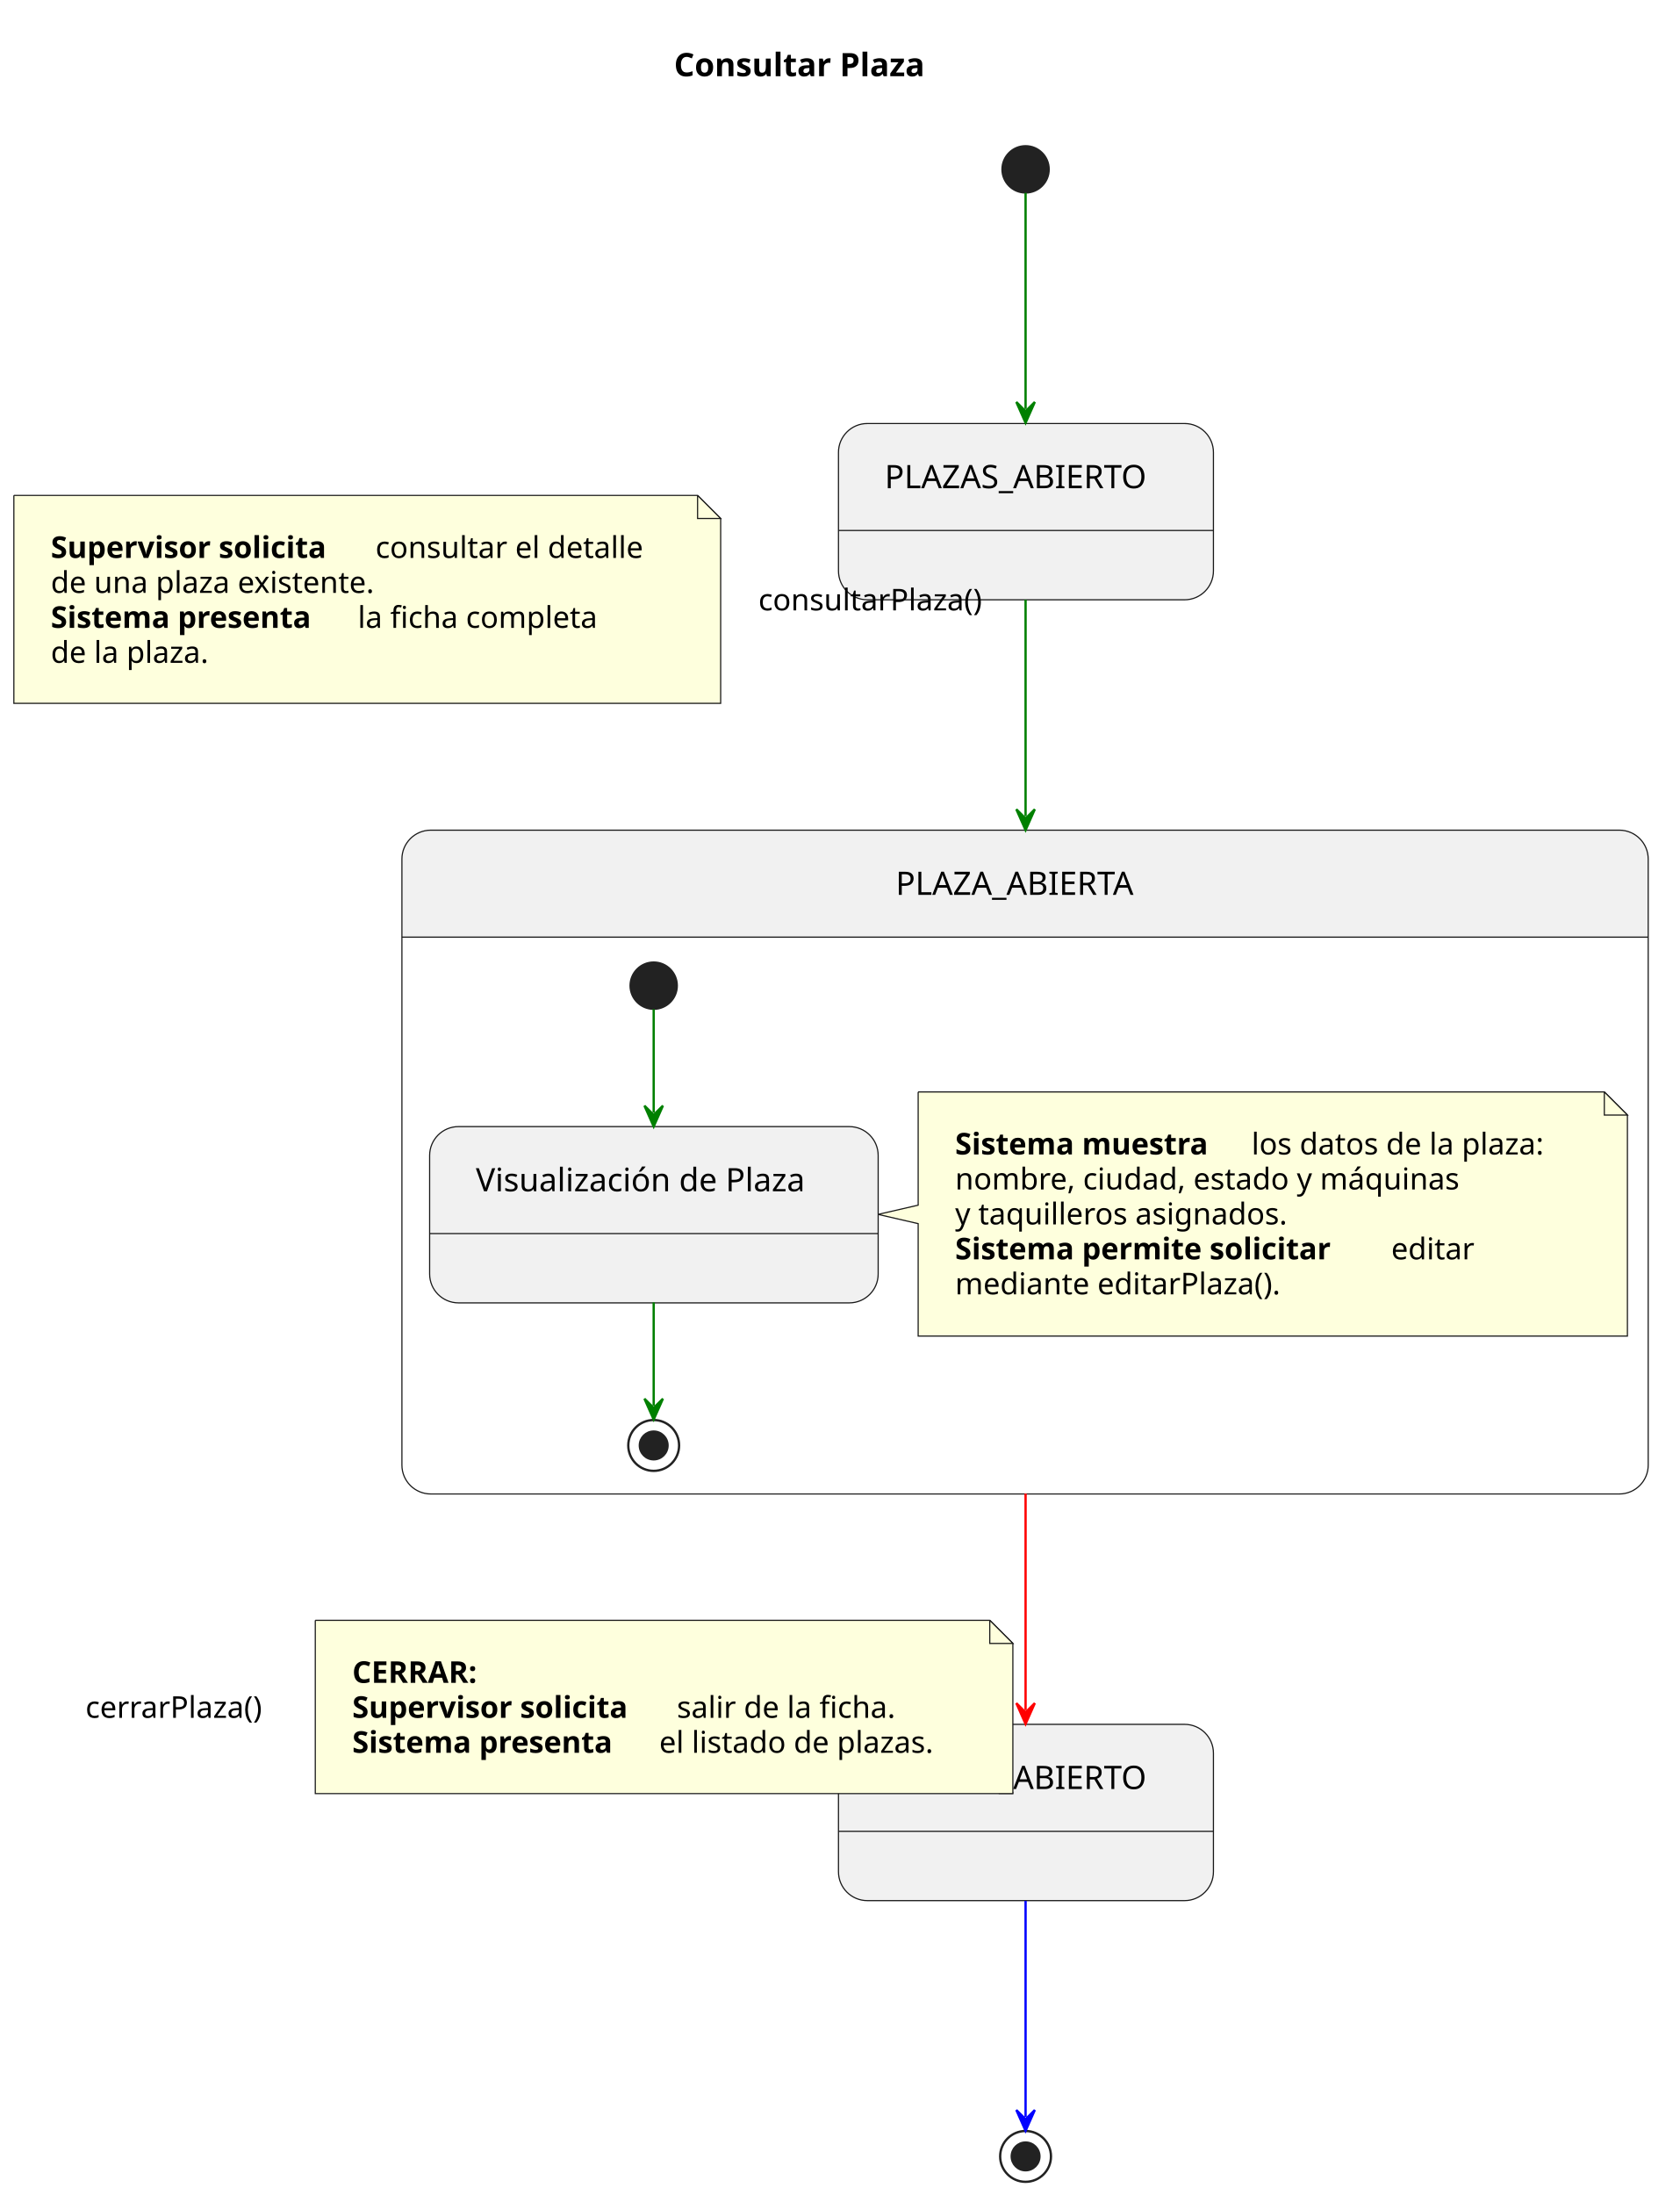
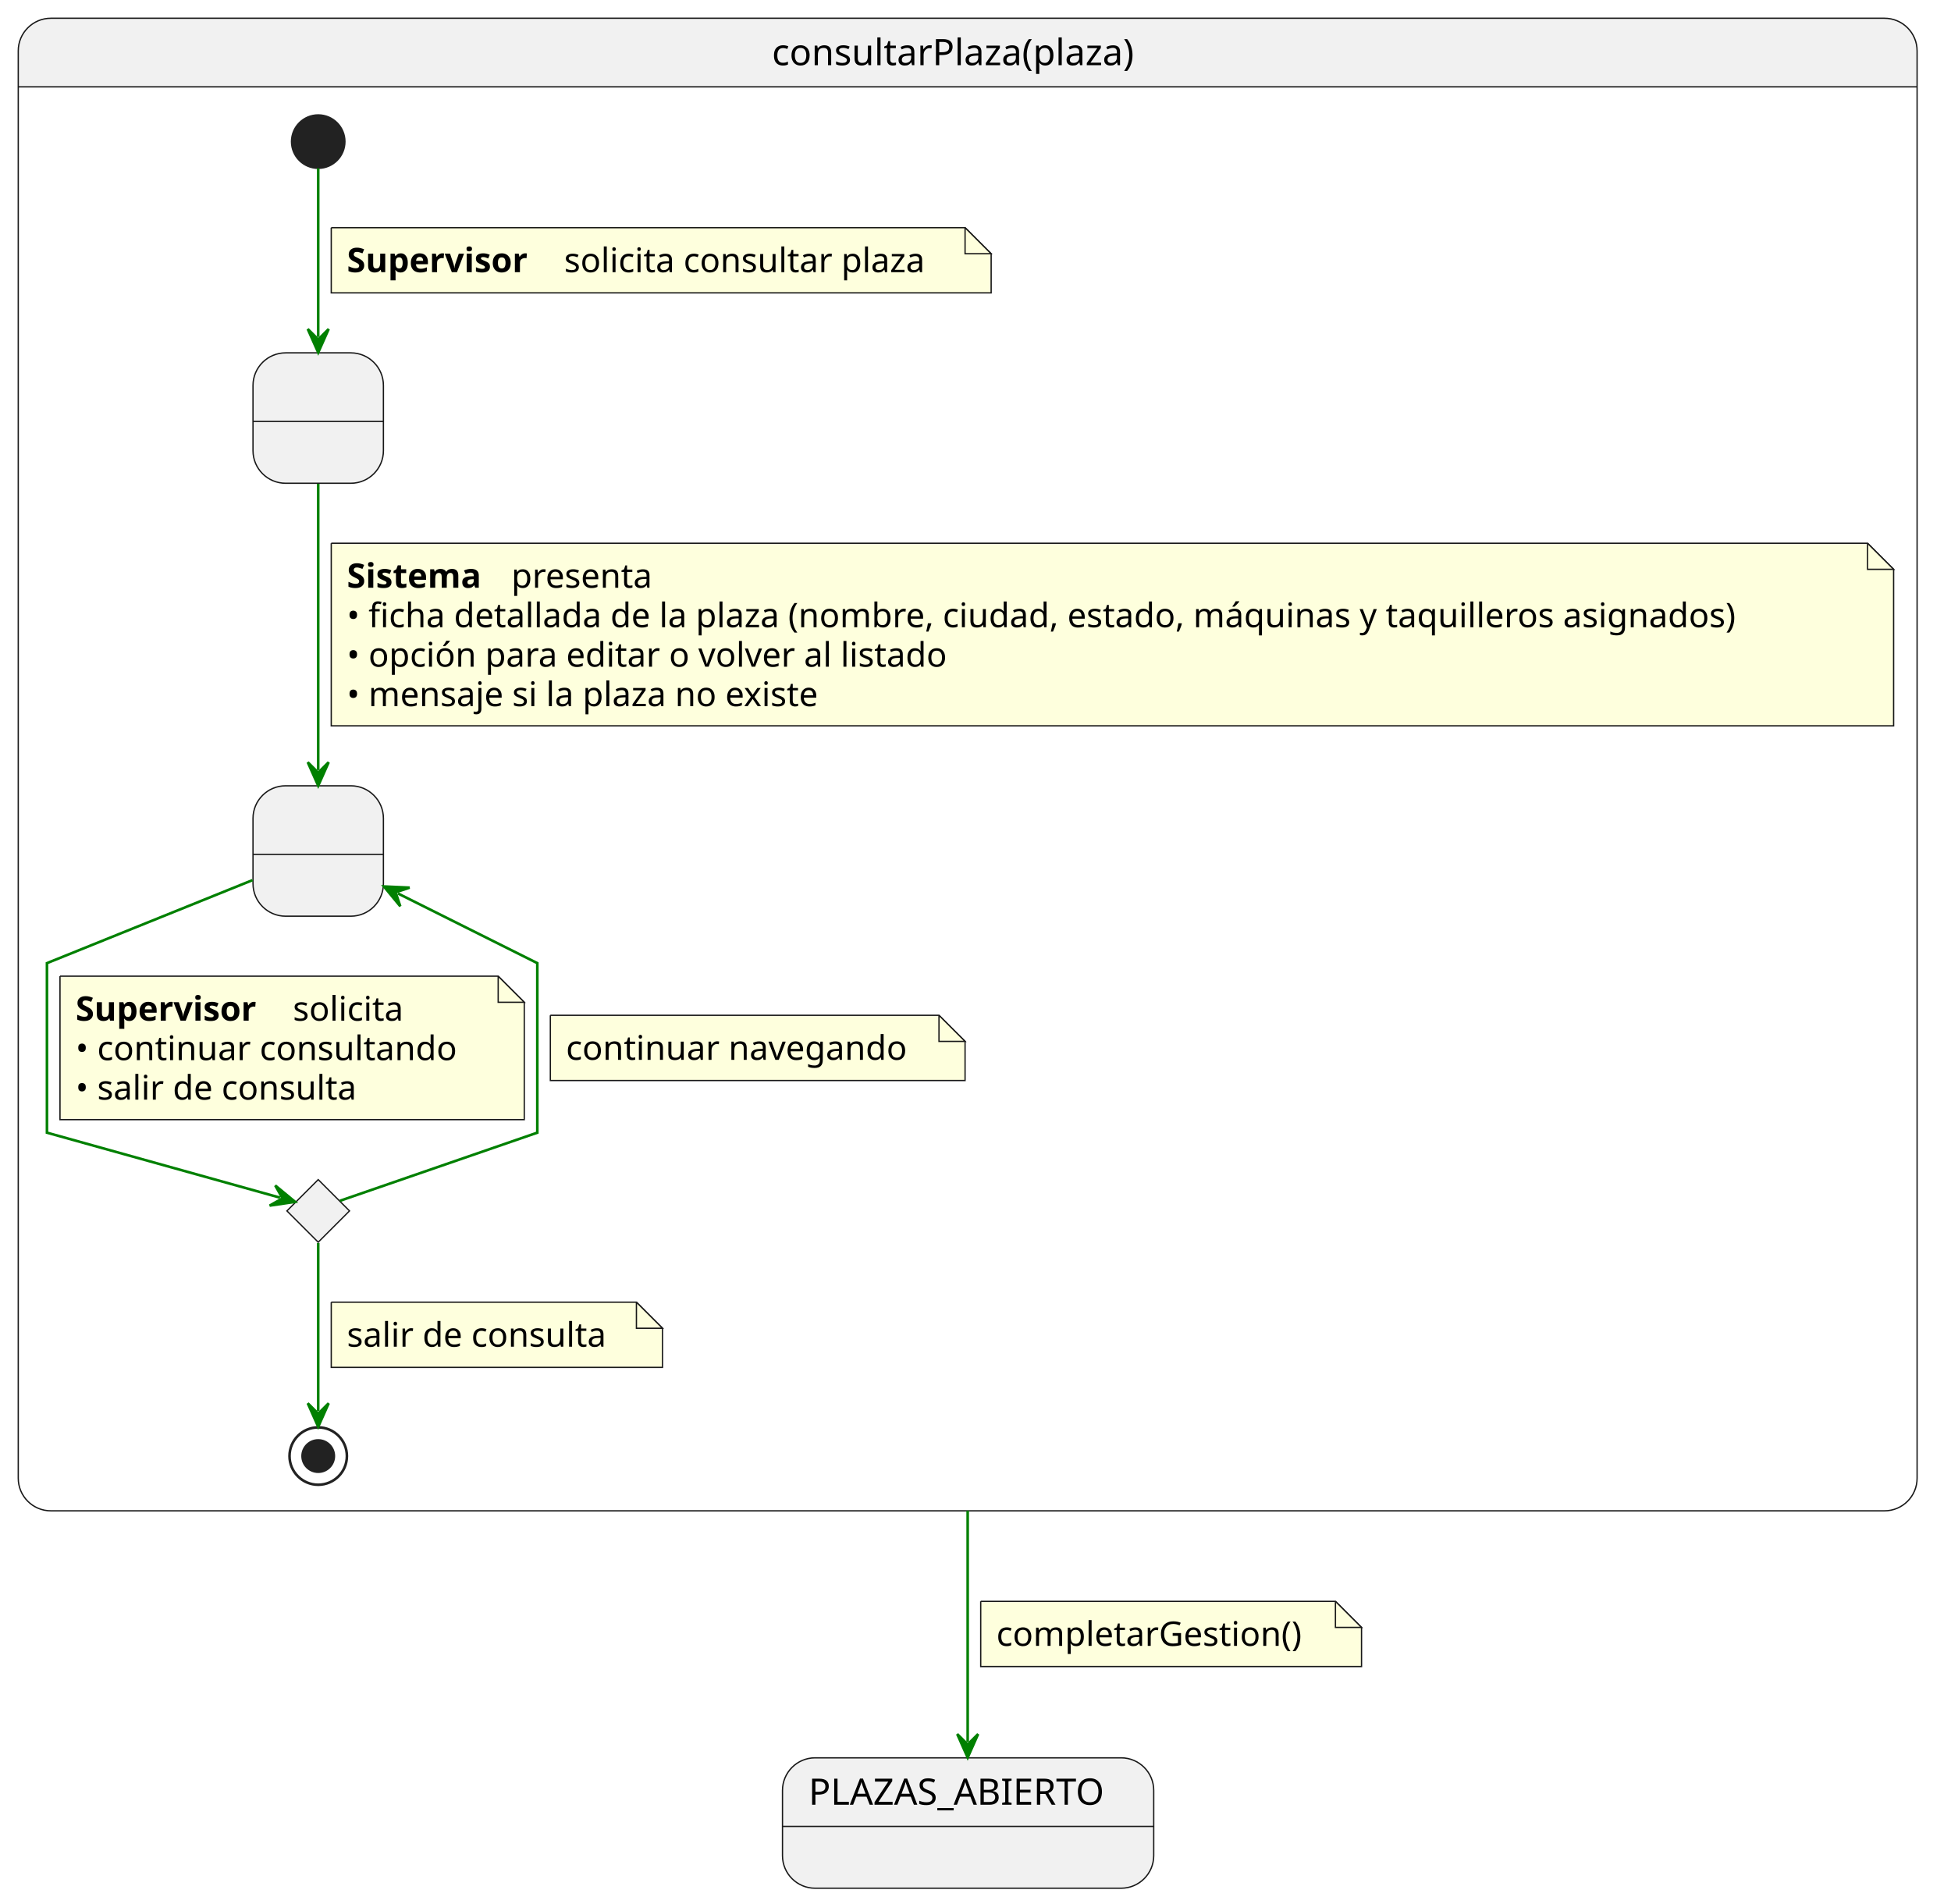
- <svg xmlns="http://www.w3.org/2000/svg" contentStyleType="text/css" data-diagram-type="STATE" height="950px" preserveAspectRatio="none" style="width:727px;height:950px;background:#FFFFFF;" version="1.1" viewBox="0 0 727 950" width="727px" zoomAndPan="magnify">
+ <svg xmlns="http://www.w3.org/2000/svg" contentStyleType="text/css" data-diagram-type="STATE" height="730px" preserveAspectRatio="none" style="width:748px;height:730px;background:#FFFFFF;" version="1.1" viewBox="0 0 748 730" width="748px" zoomAndPan="magnify">
  <defs />
  <g>
-     <g class="title" data-source-line="1">
-       <text fill="#000000" font-family="sans-serif" font-size="14" font-weight="bold" lengthAdjust="spacing" textLength="122.978" x="291.789" y="32.995">Consultar Plaza</text>
+     <path d="M19.5,7 L722.5,7 A12.5,12.5 0 0 1 735,19.5 L735,33.297 L7,33.297 L7,19.5 A12.5,12.5 0 0 1 19.5,7" fill="#F1F1F1" />
+     <rect fill="none" height="572.297" rx="12.5" ry="12.5" style="stroke:#181818;stroke-width:0.5;" width="728" x="7" y="7" />
+     <line style="stroke:#181818;stroke-width:0.5;" x1="7" x2="735" y1="33.297" y2="33.297" />
+     <text fill="#000000" font-family="sans-serif" font-size="14" lengthAdjust="spacing" textLength="150.062" x="295.969" y="24.995">consultarPlaza(plaza)</text>
+     <g class="entity" data-qualified-name="consultarPlaza.RequiringConsultation" id="ent0003">
+       <rect fill="#F1F1F1" height="50" rx="12.5" ry="12.5" style="stroke:#181818;stroke-width:0.5;" width="50" x="97" y="135.297" />
+       <line style="stroke:#181818;stroke-width:0.5;" x1="97" x2="147" y1="161.594" y2="161.594" />
+       <text fill="#000000" font-family="sans-serif" font-size="14" lengthAdjust="spacing" textLength="4.45" x="119.775" y="153.292"> </text>
    </g>
-     <g id="PLAZAS_ABIERTO_INICIAL">
-       <rect fill="#F1F1F1" height="76.297" rx="12.5" ry="12.5" style="stroke:#181818;stroke-width:0.5;" width="162.329" x="363" y="183.297" />
-       <line style="stroke:#181818;stroke-width:0.5;" x1="363" x2="525.329" y1="229.594" y2="229.594" />
-       <text fill="#000000" font-family="sans-serif" font-size="14" lengthAdjust="spacing" textLength="122.329" x="383" y="211.292">PLAZAS_ABIERTO</text>
+     <g class="entity" data-qualified-name="consultarPlaza.ProvidingDetails" id="ent0004">
+       <rect fill="#F1F1F1" height="50" rx="12.5" ry="12.5" style="stroke:#181818;stroke-width:0.5;" width="50" x="97" y="301.297" />
+       <line style="stroke:#181818;stroke-width:0.5;" x1="97" x2="147" y1="327.594" y2="327.594" />
+       <text fill="#000000" font-family="sans-serif" font-size="14" lengthAdjust="spacing" textLength="4.45" x="119.775" y="319.292"> </text>
    </g>
-     <path d="M186.5,359.297 L701.056,359.297 A12.5,12.5 0 0 1 713.556,371.797 L713.556,405.594 L174,405.594 L174,371.797 A12.5,12.5 0 0 1 186.5,359.297" fill="#F1F1F1" />
-     <rect fill="none" height="287.297" rx="12.5" ry="12.5" style="stroke:#181818;stroke-width:0.5;" width="539.556" x="174" y="359.297" />
-     <line style="stroke:#181818;stroke-width:0.5;" x1="174" x2="713.556" y1="405.594" y2="405.594" />
-     <text fill="#000000" font-family="sans-serif" font-size="14" lengthAdjust="spacing" textLength="112" x="387.778" y="387.292">PLAZA_ABIERTA</text>
-     <g id="PLAZA_ABIERTA.VisualizacionPlaza">
-       <rect fill="#F1F1F1" height="76.297" rx="12.5" ry="12.5" style="stroke:#181818;stroke-width:0.5;" width="194.185" x="186" y="487.594" />
-       <line style="stroke:#181818;stroke-width:0.5;" x1="186" x2="380.185" y1="533.891" y2="533.891" />
-       <text fill="#000000" font-family="sans-serif" font-size="14" lengthAdjust="spacing" textLength="154.185" x="206" y="515.589">Visualización de Plaza</text>
+     <g class="entity" data-qualified-name="consultarPlaza.c" id="ent0005">
+       <polygon fill="#F1F1F1" points="122,452.297,134,464.297,122,476.297,110,464.297,122,452.297" style="stroke:#181818;stroke-width:0.5;" />
    </g>
-     <ellipse cx="283" cy="426.594" fill="#222222" rx="10" ry="10" style="stroke:#222222;stroke-width:1;" />
-     <ellipse cx="283" cy="625.594" fill="none" rx="11" ry="11" style="stroke:#222222;stroke-width:1;" />
-     <ellipse cx="283" cy="625.594" fill="#222222" rx="6" ry="6" style="stroke:#222222;stroke-width:1;" />
-     <g class="entity" data-entity="GMN2" data-source-line="26" data-uid="ent0003" id="entity_GMN2">
-       <path d="M397.5,472.594 L397.5,521.594 L380.13,525.594 L397.5,529.594 L397.5,578.258 A0,0 0 0 0 397.5,578.258 L704.556,578.258 A0,0 0 0 0 704.556,578.258 L704.556,482.594 L694.556,472.594 L397.5,472.594 A0,0 0 0 0 397.5,472.594" fill="#FEFFDD" style="stroke:#181818;stroke-width:0.5;" />
-       <path d="M694.556,472.594 L694.556,482.594 L704.556,482.594 L694.556,472.594" fill="#FEFFDD" style="stroke:#181818;stroke-width:0.5;" />
-       <text fill="#000000" font-family="sans-serif" font-size="13" font-weight="bold" lengthAdjust="spacing" textLength="124.186" x="413.5" y="499.661">Sistema muestra</text>
-       <text fill="#000000" font-family="sans-serif" font-size="13" lengthAdjust="spacing" textLength="137.738" x="541.818" y="499.661">los datos de la plaza:</text>
-       <text fill="#000000" font-family="sans-serif" font-size="13" lengthAdjust="spacing" textLength="234.159" x="413.5" y="514.793">nombre, ciudad, estado y máquinas</text>
-       <text fill="#000000" font-family="sans-serif" font-size="13" lengthAdjust="spacing" textLength="154.337" x="413.5" y="529.926">y taquilleros asignados.</text>
-       <text fill="#000000" font-family="sans-serif" font-size="13" font-weight="bold" lengthAdjust="spacing" textLength="184.666" x="413.5" y="545.059">Sistema permite solicitar</text>
-       <text fill="#000000" font-family="sans-serif" font-size="13" lengthAdjust="spacing" textLength="38.27" x="602.298" y="545.059">editar</text>
-       <text fill="#000000" font-family="sans-serif" font-size="13" lengthAdjust="spacing" textLength="152.712" x="413.5" y="560.192">mediante editarPlaza().</text>
+     <g class="start_entity" data-qualified-name="consultarPlaza..start.consultarPlaza" data-source-line="9" id="ent0002">
+       <ellipse cx="122" cy="54.297" fill="#222222" rx="10" ry="10" style="stroke:#222222;stroke-width:1;" />
    </g>
-     <g class="link" data-entity-1=".start.PLAZA_ABIERTA" data-entity-2="VisualizacionPlaza" data-source-line="24" data-uid="lnk6" id="link_.start.PLAZA_ABIERTA_VisualizacionPlaza">
-       <path d="M283,436.814 C283,448.774 283,463.254 283,481.544" fill="none" id="*start*PLAZA_ABIERTA-to-VisualizacionPlaza" style="stroke:#008000;stroke-width:1;" />
-       <polygon fill="#008000" points="283,487.544,287,478.544,283,482.544,279,478.544,283,487.544" style="stroke:#008000;stroke-width:1;" />
+     <g class="end_entity" data-qualified-name="consultarPlaza..end.consultarPlaza" data-source-line="34" id="ent0007">
+       <ellipse cx="122" cy="558.297" fill="none" rx="11" ry="11" style="stroke:#222222;stroke-width:1;" />
+       <ellipse cx="122" cy="558.297" fill="#222222" rx="6" ry="6" style="stroke:#222222;stroke-width:1;" />
    </g>
-     <g class="link" data-entity-1="VisualizacionPlaza" data-entity-2=".end.PLAZA_ABIERTA" data-source-line="33" data-uid="lnk8" id="link_VisualizacionPlaza_.end.PLAZA_ABIERTA">
-       <path d="M283,563.684 C283,581.794 283,596.104 283,608.364" fill="none" id="VisualizacionPlaza-to-*end*PLAZA_ABIERTA" style="stroke:#008000;stroke-width:1;" />
-       <polygon fill="#008000" points="283,614.364,287,605.364,283,609.364,279,605.364,283,614.364" style="stroke:#008000;stroke-width:1;" />
+     <g class="link" data-entity-1="ent0002" data-entity-2="ent0003" data-link-type="dependency" data-source-line="9" id="lnk3">
+       <path d="M122,64.527 C122,80.237 122,106.657 122,129.167" fill="none" id="*start*consultarPlaza-to-RequiringConsultation" style="stroke:#008000;stroke-width:1;" />
+       <polygon fill="#008000" points="122,135.167,126,126.167,122,130.167,118,126.167,122,135.167" style="stroke:#008000;stroke-width:1;" />
+       <path d="M127,87.297 L127,112.297 L380,112.297 L380,97.297 L370,87.297 L127,87.297" fill="#FEFFDD" style="stroke:#181818;stroke-width:0.5;" />
+       <path d="M370,87.297 L370,97.297 L380,97.297 L370,87.297" fill="#FEFFDD" style="stroke:#181818;stroke-width:0.5;" />
+       <text fill="#000000" font-family="sans-serif" font-size="13" font-weight="bold" lengthAdjust="spacing" textLength="79.162" x="133" y="104.364">Supervisor</text>
+       <text fill="#000000" font-family="sans-serif" font-size="13" lengthAdjust="spacing" textLength="149.03" x="216.294" y="104.364">solicita consultar plaza</text>
    </g>
-     <g id="PLAZAS_ABIERTO_FINAL">
-       <rect fill="#F1F1F1" height="76.297" rx="12.5" ry="12.5" style="stroke:#181818;stroke-width:0.5;" width="162.329" x="363" y="746.297" />
-       <line style="stroke:#181818;stroke-width:0.5;" x1="363" x2="525.329" y1="792.594" y2="792.594" />
-       <text fill="#000000" font-family="sans-serif" font-size="14" lengthAdjust="spacing" textLength="122.329" x="383" y="774.292">PLAZAS_ABIERTO</text>
+     <g class="link" data-entity-1="ent0003" data-entity-2="ent0004" data-link-type="dependency" data-source-line="14" id="lnk4">
+       <path d="M122,185.497 C122,216.587 122,264.247 122,295.267" fill="none" id="RequiringConsultation-to-ProvidingDetails" style="stroke:#008000;stroke-width:1;" />
+       <polygon fill="#008000" points="122,301.267,126,292.267,122,296.267,118,292.267,122,301.267" style="stroke:#008000;stroke-width:1;" />
+       <path d="M127,208.297 L127,278.297 L726,278.297 L726,218.297 L716,208.297 L127,208.297" fill="#FEFFDD" style="stroke:#181818;stroke-width:0.5;" />
+       <path d="M716,208.297 L716,218.297 L726,218.297 L716,208.297" fill="#FEFFDD" style="stroke:#181818;stroke-width:0.5;" />
+       <text fill="#000000" font-family="sans-serif" font-size="13" font-weight="bold" lengthAdjust="spacing" textLength="58.906" x="133" y="225.364">Sistema</text>
+       <text fill="#000000" font-family="sans-serif" font-size="13" lengthAdjust="spacing" textLength="57.669" x="196.039" y="225.364">presenta</text>
+       <text fill="#000000" font-family="sans-serif" font-size="13" lengthAdjust="spacing" textLength="578.119" x="133" y="240.497">• ficha detallada de la plaza (nombre, ciudad, estado, máquinas y taquilleros asignados)</text>
+       <text fill="#000000" font-family="sans-serif" font-size="13" lengthAdjust="spacing" textLength="250.644" x="133" y="255.629">• opción para editar o volver al listado</text>
+       <text fill="#000000" font-family="sans-serif" font-size="13" lengthAdjust="spacing" textLength="199.659" x="133" y="270.762">• mensaje si la plaza no existe</text>
    </g>
-     <ellipse cx="444" cy="73.297" fill="#222222" rx="10" ry="10" style="stroke:#222222;stroke-width:1;" />
-     <ellipse cx="444" cy="933.297" fill="none" rx="11" ry="11" style="stroke:#222222;stroke-width:1;" />
-     <ellipse cx="444" cy="933.297" fill="#222222" rx="6" ry="6" style="stroke:#222222;stroke-width:1;" />
-     <g class="link" data-entity-1=".start." data-entity-2="PLAZAS_ABIERTO_INICIAL" data-source-line="11" data-uid="lnk3" id="link_.start._PLAZAS_ABIERTO_INICIAL">
-       <path d="M444,83.467 C444,103.647 444,143.677 444,176.997" fill="none" id="*start*-to-PLAZAS_ABIERTO_INICIAL" style="stroke:#008000;stroke-width:1;" />
-       <polygon fill="#008000" points="444,182.997,448,173.997,444,177.997,440,173.997,444,182.997" style="stroke:#008000;stroke-width:1;" />
+     <g class="link" data-entity-1="ent0004" data-entity-2="ent0005" data-link-type="dependency" data-source-line="22" id="lnk5">
+       <path d="M96.82,337.467 C66.05,349.897 18,369.297 18,369.297 C18,369.297 18,434.297 18,434.297 C18,434.297 82.201,452.194 107.351,459.214" fill="none" id="ProvidingDetails-to-c" style="stroke:#008000;stroke-width:1;" />
+       <polygon fill="#008000" points="113.13,460.827,105.537,454.555,108.314,459.483,103.386,462.26,113.13,460.827" style="stroke:#008000;stroke-width:1;" />
+       <path d="M23,374.297 L23,429.297 L201,429.297 L201,384.297 L191,374.297 L23,374.297" fill="#FEFFDD" style="stroke:#181818;stroke-width:0.5;" />
+       <path d="M191,374.297 L191,384.297 L201,384.297 L191,374.297" fill="#FEFFDD" style="stroke:#181818;stroke-width:0.5;" />
+       <text fill="#000000" font-family="sans-serif" font-size="13" font-weight="bold" lengthAdjust="spacing" textLength="79.162" x="29" y="391.364">Supervisor</text>
+       <text fill="#000000" font-family="sans-serif" font-size="13" lengthAdjust="spacing" textLength="45.773" x="112.294" y="391.364">solicita</text>
+       <text fill="#000000" font-family="sans-serif" font-size="13" lengthAdjust="spacing" textLength="157.244" x="29" y="406.497">• continuar consultando</text>
+       <text fill="#000000" font-family="sans-serif" font-size="13" lengthAdjust="spacing" textLength="118.65" x="29" y="421.629">• salir de consulta</text>
    </g>
-     <g class="link" data-entity-1="PLAZAS_ABIERTO_INICIAL" data-entity-2="PLAZA_ABIERTA" data-source-line="13" data-uid="lnk4" id="link_PLAZAS_ABIERTO_INICIAL_PLAZA_ABIERTA">
-       <path d="M444,259.557 C444,285.787 444,316.397 444,353.257" fill="none" id="PLAZAS_ABIERTO_INICIAL-to-PLAZA_ABIERTA" style="stroke:#008000;stroke-width:1;" />
-       <polygon fill="#008000" points="444,359.257,448,350.257,444,354.257,440,350.257,444,359.257" style="stroke:#008000;stroke-width:1;" />
-       <path d="M6,214.407 L6,304.407 L312,304.407 L312,224.407 L302,214.407 L6,214.407" fill="#FEFFDD" style="stroke:#181818;stroke-width:0.5;" />
-       <path d="M302,214.407 L302,224.407 L312,224.407 L302,214.407" fill="#FEFFDD" style="stroke:#181818;stroke-width:0.5;" />
-       <text fill="#000000" font-family="sans-serif" font-size="13" font-weight="bold" lengthAdjust="spacing" textLength="136.417" x="22" y="241.474">Supervisor solicita</text>
-       <text fill="#000000" font-family="sans-serif" font-size="13" lengthAdjust="spacing" textLength="124.782" x="162.55" y="241.474">consultar el detalle</text>
-       <text fill="#000000" font-family="sans-serif" font-size="13" lengthAdjust="spacing" textLength="152.35" x="22" y="256.607">de una plaza existente.</text>
-       <text fill="#000000" font-family="sans-serif" font-size="13" font-weight="bold" lengthAdjust="spacing" textLength="128.762" x="22" y="271.739">Sistema presenta</text>
-       <text fill="#000000" font-family="sans-serif" font-size="13" lengthAdjust="spacing" textLength="112.074" x="154.894" y="271.739">la ficha completa</text>
-       <text fill="#000000" font-family="sans-serif" font-size="13" lengthAdjust="spacing" textLength="74.845" x="22" y="286.872">de la plaza.</text>
-       <text fill="#000000" font-family="sans-serif" font-size="13" lengthAdjust="spacing" textLength="104.724" x="328.332" y="264.173">consultarPlaza()</text>
+     <g class="link" data-entity-1="ent0005" data-entity-2="ent0004" data-link-type="dependency" data-source-line="29" id="lnk6">
+       <path d="M130.36,460.407 C151.61,453.077 206,434.297 206,434.297 C206,434.297 206,369.297 206,369.297 C206,369.297 177.317,354.949 152.567,342.579" fill="none" id="c-to-ProvidingDetails" style="stroke:#008000;stroke-width:1;" />
+       <polygon fill="#008000" points="147.2,339.897,153.462,347.498,151.673,342.132,157.039,340.342,147.2,339.897" style="stroke:#008000;stroke-width:1;" />
+       <path d="M211,389.297 L211,414.297 L370,414.297 L370,399.297 L360,389.297 L211,389.297" fill="#FEFFDD" style="stroke:#181818;stroke-width:0.5;" />
+       <path d="M360,389.297 L360,399.297 L370,399.297 L360,389.297" fill="#FEFFDD" style="stroke:#181818;stroke-width:0.5;" />
+       <text fill="#000000" font-family="sans-serif" font-size="13" lengthAdjust="spacing" textLength="138.531" x="217" y="406.364">continuar navegando</text>
    </g>
-     <g class="link" data-entity-1="PLAZA_ABIERTA" data-entity-2="PLAZAS_ABIERTO_FINAL" data-source-line="36" data-uid="lnk9" id="link_PLAZA_ABIERTA_PLAZAS_ABIERTO_FINAL">
-       <path d="M444,646.437 C444,683.297 444,713.907 444,740.127" fill="none" id="PLAZA_ABIERTA-to-PLAZAS_ABIERTO_FINAL" style="stroke:#FF0000;stroke-width:1;" />
-       <polygon fill="#FF0000" points="444,746.127,448,737.127,444,741.127,440,737.127,444,746.127" style="stroke:#FF0000;stroke-width:1;" />
-       <text fill="#000000" font-family="sans-serif" font-size="13" lengthAdjust="spacing" textLength="83.497" x="37" y="743.477">cerrarPlaza()</text>
-       <path d="M136.497,701.277 L136.497,776.277 L438.497,776.277 L438.497,711.277 L428.497,701.277 L136.497,701.277" fill="#FEFFDD" style="stroke:#181818;stroke-width:0.5;" />
-       <path d="M428.497,701.277 L428.497,711.277 L438.497,711.277 L428.497,701.277" fill="#FEFFDD" style="stroke:#181818;stroke-width:0.5;" />
-       <text fill="#000000" font-family="sans-serif" font-size="13" font-weight="bold" lengthAdjust="spacing" textLength="63.711" x="152.497" y="728.344">CERRAR:</text>
-       <text fill="#000000" font-family="sans-serif" font-size="13" font-weight="bold" lengthAdjust="spacing" textLength="136.417" x="152.497" y="743.477">Supervisor solicita</text>
-       <text fill="#000000" font-family="sans-serif" font-size="13" lengthAdjust="spacing" textLength="103.207" x="293.047" y="743.477">salir de la ficha.</text>
-       <text fill="#000000" font-family="sans-serif" font-size="13" font-weight="bold" lengthAdjust="spacing" textLength="128.762" x="152.497" y="758.609">Sistema presenta</text>
-       <text fill="#000000" font-family="sans-serif" font-size="13" lengthAdjust="spacing" textLength="129.048" x="285.392" y="758.609">el listado de plazas.</text>
+     <g class="link" data-entity-1="ent0005" data-entity-2="ent0007" data-link-type="dependency" data-source-line="34" id="lnk8">
+       <path d="M122,476.577 C122,494.617 122,523.697 122,541.057" fill="none" id="c-to-*end*consultarPlaza" style="stroke:#008000;stroke-width:1;" />
+       <polygon fill="#008000" points="122,547.057,126,538.057,122,542.057,118,538.057,122,547.057" style="stroke:#008000;stroke-width:1;" />
+       <path d="M127,499.297 L127,524.297 L254,524.297 L254,509.297 L244,499.297 L127,499.297" fill="#FEFFDD" style="stroke:#181818;stroke-width:0.5;" />
+       <path d="M244,499.297 L244,509.297 L254,509.297 L244,499.297" fill="#FEFFDD" style="stroke:#181818;stroke-width:0.5;" />
+       <text fill="#000000" font-family="sans-serif" font-size="13" lengthAdjust="spacing" textLength="106.85" x="133" y="516.364">salir de consulta</text>
    </g>
-     <g class="link" data-entity-1="PLAZAS_ABIERTO_FINAL" data-entity-2=".end." data-source-line="43" data-uid="lnk11" id="link_PLAZAS_ABIERTO_FINAL_.end.">
-       <path d="M444,822.667 C444,855.777 444,895.457 444,916.217" fill="none" id="PLAZAS_ABIERTO_FINAL-to-*end*" style="stroke:#0000FF;stroke-width:1;" />
-       <polygon fill="#0000FF" points="444,922.217,448,913.217,444,917.217,440,913.217,444,922.217" style="stroke:#0000FF;stroke-width:1;" />
+     <g class="entity" data-qualified-name="PLAZAS_ABIERTO" id="ent0009">
+       <rect fill="#F1F1F1" height="50" rx="12.5" ry="12.5" style="stroke:#181818;stroke-width:0.5;" width="142.329" x="300" y="674" />
+       <line style="stroke:#181818;stroke-width:0.5;" x1="300" x2="442.329" y1="700.297" y2="700.297" />
+       <text fill="#000000" font-family="sans-serif" font-size="14" lengthAdjust="spacing" textLength="122.329" x="310" y="691.995">PLAZAS_ABIERTO</text>
+     </g>
+     <g class="link" data-entity-1="ent0002" data-entity-2="ent0009" data-link-type="dependency" data-source-line="40" id="lnk10">
+       <path d="M371,579.24 C371,618.34 371,646.39 371,667.89" fill="none" id="consultarPlaza-to-PLAZAS_ABIERTO" style="stroke:#008000;stroke-width:1;" />
+       <polygon fill="#008000" points="371,673.89,375,664.89,371,668.89,367,664.89,371,673.89" style="stroke:#008000;stroke-width:1;" />
+       <path d="M376,614 L376,639 L522,639 L522,624 L512,614 L376,614" fill="#FEFFDD" style="stroke:#181818;stroke-width:0.5;" />
+       <path d="M512,614 L512,624 L522,624 L512,614" fill="#FEFFDD" style="stroke:#181818;stroke-width:0.5;" />
+       <text fill="#000000" font-family="sans-serif" font-size="13" lengthAdjust="spacing" textLength="125.925" x="382" y="631.067">completarGestion()</text>
    </g>
  </g>
</svg>
